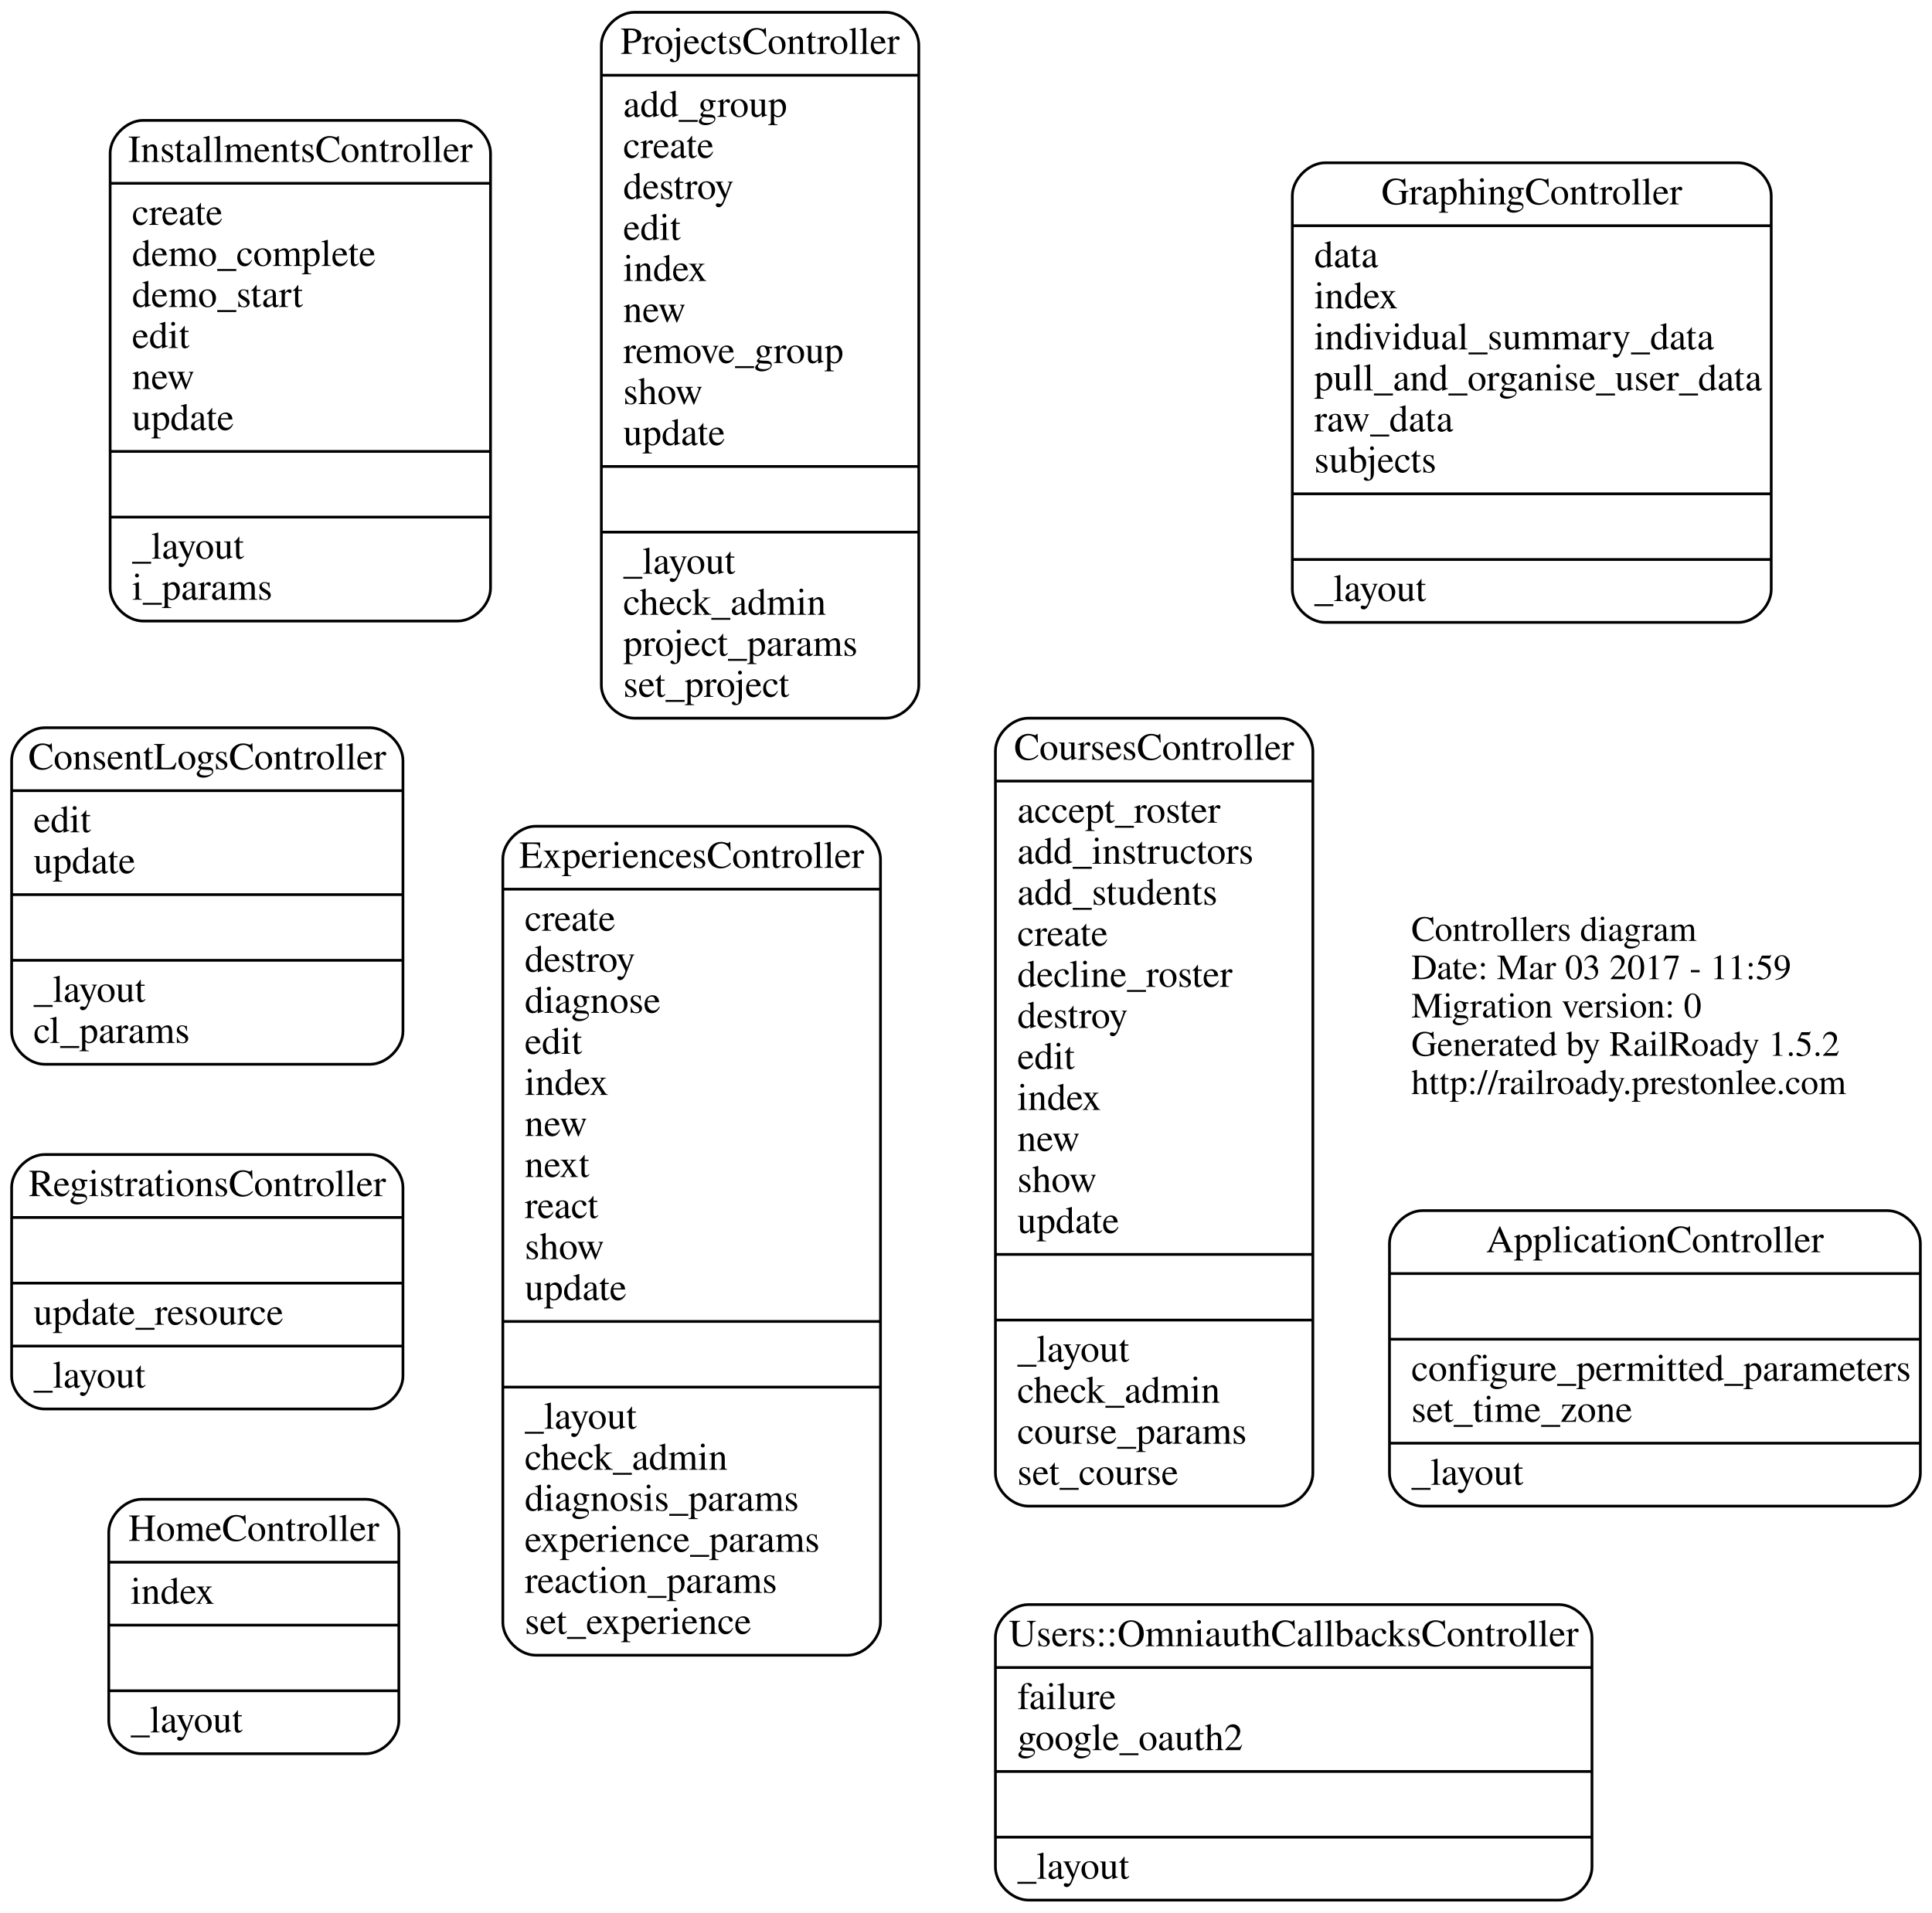
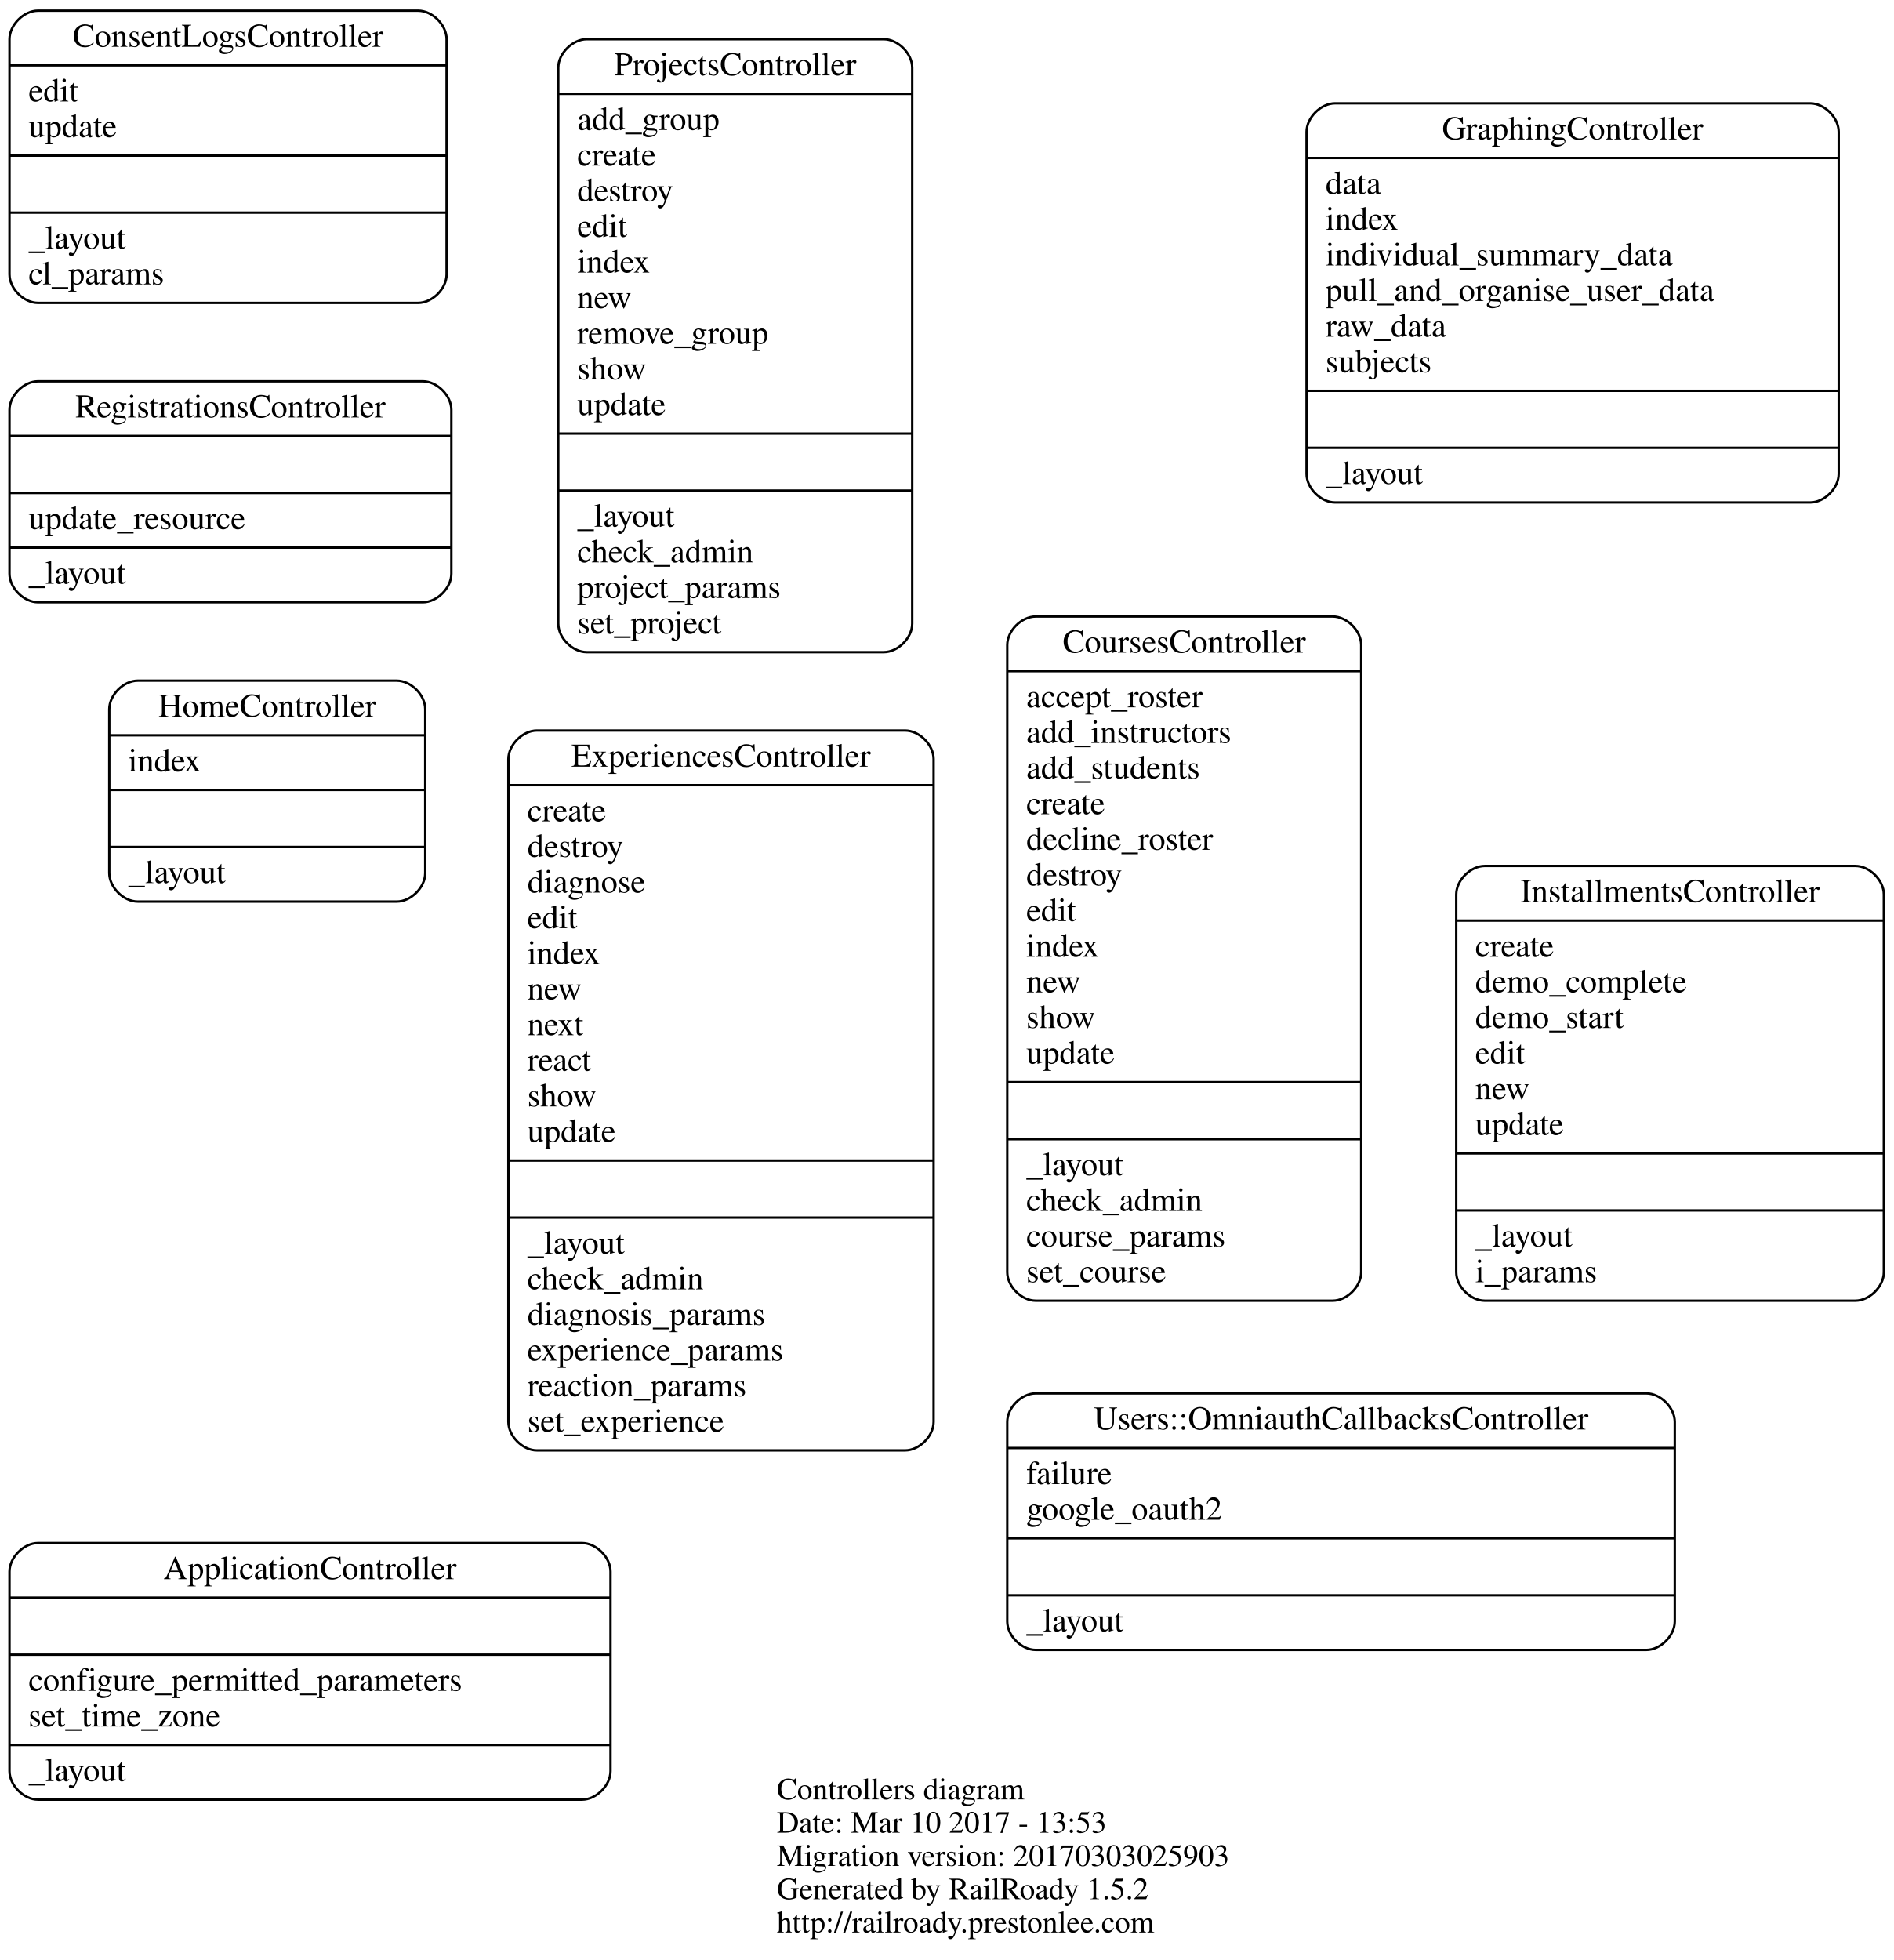
- <svg xmlns="http://www.w3.org/2000/svg" width="706pt" height="699pt" viewBox="0.00 0.00 705.50 699.00">
-   <g id="graph0" class="graph" transform="scale(1 1) rotate(0) translate(255.5 443.5)">
-     <polygon fill="none" stroke="none" points="-255.5,255.5 -255.5,-443.5 450,-443.5 450,255.5 -255.5,255.5" />
+ <svg xmlns="http://www.w3.org/2000/svg" width="797pt" height="825pt" viewBox="0.00 0.00 797.00 825.00">
+   <g id="graph0" class="graph" transform="scale(1 1) rotate(0) translate(4 821)">
+     <polygon fill="none" stroke="none" points="-4,4 -4,-821 793,-821 793,4 -4,4" />
    <g id="node1" class="node">
-       <text text-anchor="start" x="260" y="-99.6" font-family="Times,serif" font-size="13.00">Controllers diagram</text>
-       <text text-anchor="start" x="260" y="-85.6" font-family="Times,serif" font-size="13.00">Date: Mar 03 2017 - 11:59</text>
-       <text text-anchor="start" x="260" y="-71.6" font-family="Times,serif" font-size="13.00">Migration version: 0</text>
-       <text text-anchor="start" x="260" y="-57.6" font-family="Times,serif" font-size="13.00">Generated by RailRoady 1.5.2</text>
-       <text text-anchor="start" x="260" y="-43.6" font-family="Times,serif" font-size="13.00">http://railroady.prestonlee.com</text>
+       <text text-anchor="start" x="323" y="-63.6" font-family="Times,serif" font-size="13.00">Controllers diagram</text>
+       <text text-anchor="start" x="323" y="-49.6" font-family="Times,serif" font-size="13.00">Date: Mar 10 2017 - 13:53</text>
+       <text text-anchor="start" x="323" y="-35.6" font-family="Times,serif" font-size="13.00">Migration version: 20170303025903</text>
+       <text text-anchor="start" x="323" y="-21.6" font-family="Times,serif" font-size="13.00">Generated by RailRoady 1.5.2</text>
+       <text text-anchor="start" x="323" y="-7.6" font-family="Times,serif" font-size="13.00">http://railroady.prestonlee.com</text>
    </g>
    <g id="node2" class="node">
-       <path fill="none" stroke="black" d="M-24,-181C-24,-181 68,-181 68,-181 74,-181 80,-187 80,-193 80,-193 80,-427 80,-427 80,-433 74,-439 68,-439 68,-439 -24,-439 -24,-439 -30,-439 -36,-433 -36,-427 -36,-427 -36,-193 -36,-193 -36,-187 -30,-181 -24,-181" />
-       <text text-anchor="middle" x="22" y="-423.8" font-family="Times,serif" font-size="14.00">ProjectsController</text>
-       <polyline fill="none" stroke="black" points="-36,-416 80,-416 " />
-       <text text-anchor="start" x="-28" y="-400.8" font-family="Times,serif" font-size="14.00">add_group</text>
-       <text text-anchor="start" x="-28" y="-385.8" font-family="Times,serif" font-size="14.00">create</text>
-       <text text-anchor="start" x="-28" y="-370.8" font-family="Times,serif" font-size="14.00">destroy</text>
-       <text text-anchor="start" x="-28" y="-355.8" font-family="Times,serif" font-size="14.00">edit</text>
-       <text text-anchor="start" x="-28" y="-340.8" font-family="Times,serif" font-size="14.00">index</text>
-       <text text-anchor="start" x="-28" y="-325.8" font-family="Times,serif" font-size="14.00">new</text>
-       <text text-anchor="start" x="-28" y="-310.8" font-family="Times,serif" font-size="14.00">remove_group</text>
-       <text text-anchor="start" x="-28" y="-295.8" font-family="Times,serif" font-size="14.00">show</text>
-       <text text-anchor="start" x="-28" y="-280.8" font-family="Times,serif" font-size="14.00">update</text>
-       <polyline fill="none" stroke="black" points="-36,-273 80,-273 " />
-       <polyline fill="none" stroke="black" points="-36,-249 80,-249 " />
-       <text text-anchor="start" x="-28" y="-233.8" font-family="Times,serif" font-size="14.00">_layout</text>
-       <text text-anchor="start" x="-28" y="-218.8" font-family="Times,serif" font-size="14.00">check_admin</text>
-       <text text-anchor="start" x="-28" y="-203.8" font-family="Times,serif" font-size="14.00">project_params</text>
-       <text text-anchor="start" x="-28" y="-188.8" font-family="Times,serif" font-size="14.00">set_project</text>
+       <path fill="none" stroke="black" d="M12,-63.5C12,-63.5 241,-63.5 241,-63.5 247,-63.5 253,-69.5 253,-75.5 253,-75.5 253,-159.5 253,-159.5 253,-165.5 247,-171.5 241,-171.5 241,-171.5 12,-171.5 12,-171.5 6,-171.5 5.68434e-14,-165.5 5.68434e-14,-159.5 5.68434e-14,-159.5 5.68434e-14,-75.5 5.68434e-14,-75.5 5.68434e-14,-69.5 6,-63.5 12,-63.5" />
+       <text text-anchor="middle" x="126.5" y="-156.3" font-family="Times,serif" font-size="14.00">ApplicationController</text>
+       <polyline fill="none" stroke="black" points="5.68434e-14,-148.5 253,-148.5 " />
+       <polyline fill="none" stroke="black" points="5.68434e-14,-124.5 253,-124.5 " />
+       <text text-anchor="start" x="8" y="-109.3" font-family="Times,serif" font-size="14.00">configure_permitted_parameters</text>
+       <text text-anchor="start" x="8" y="-94.3" font-family="Times,serif" font-size="14.00">set_time_zone</text>
+       <polyline fill="none" stroke="black" points="5.68434e-14,-86.5 253,-86.5 " />
+       <text text-anchor="start" x="8" y="-71.3" font-family="Times,serif" font-size="14.00">_layout</text>
    </g>
    <g id="node3" class="node">
-       <path fill="none" stroke="black" d="M120,107C120,107 212,107 212,107 218,107 224,101 224,95 224,95 224,-169 224,-169 224,-175 218,-181 212,-181 212,-181 120,-181 120,-181 114,-181 108,-175 108,-169 108,-169 108,95 108,95 108,101 114,107 120,107" />
-       <text text-anchor="middle" x="166" y="-165.8" font-family="Times,serif" font-size="14.00">CoursesController</text>
-       <polyline fill="none" stroke="black" points="108,-158 224,-158 " />
-       <text text-anchor="start" x="116" y="-142.8" font-family="Times,serif" font-size="14.00">accept_roster</text>
-       <text text-anchor="start" x="116" y="-127.8" font-family="Times,serif" font-size="14.00">add_instructors</text>
-       <text text-anchor="start" x="116" y="-112.8" font-family="Times,serif" font-size="14.00">add_students</text>
-       <text text-anchor="start" x="116" y="-97.8" font-family="Times,serif" font-size="14.00">create</text>
-       <text text-anchor="start" x="116" y="-82.8" font-family="Times,serif" font-size="14.00">decline_roster</text>
-       <text text-anchor="start" x="116" y="-67.8" font-family="Times,serif" font-size="14.00">destroy</text>
-       <text text-anchor="start" x="116" y="-52.8" font-family="Times,serif" font-size="14.00">edit</text>
-       <text text-anchor="start" x="116" y="-37.8" font-family="Times,serif" font-size="14.00">index</text>
-       <text text-anchor="start" x="116" y="-22.8" font-family="Times,serif" font-size="14.00">new</text>
-       <text text-anchor="start" x="116" y="-7.8" font-family="Times,serif" font-size="14.00">show</text>
-       <text text-anchor="start" x="116" y="7.2" font-family="Times,serif" font-size="14.00">update</text>
-       <polyline fill="none" stroke="black" points="108,15 224,15 " />
-       <polyline fill="none" stroke="black" points="108,39 224,39 " />
-       <text text-anchor="start" x="116" y="54.2" font-family="Times,serif" font-size="14.00">_layout</text>
-       <text text-anchor="start" x="116" y="69.2" font-family="Times,serif" font-size="14.00">check_admin</text>
-       <text text-anchor="start" x="116" y="84.2" font-family="Times,serif" font-size="14.00">course_params</text>
-       <text text-anchor="start" x="116" y="99.2" font-family="Times,serif" font-size="14.00">set_course</text>
+       <path fill="none" stroke="black" d="M12,-693.5C12,-693.5 172,-693.5 172,-693.5 178,-693.5 184,-699.5 184,-705.5 184,-705.5 184,-804.5 184,-804.5 184,-810.5 178,-816.5 172,-816.5 172,-816.5 12,-816.5 12,-816.5 6,-816.5 5.68434e-14,-810.5 5.68434e-14,-804.5 5.68434e-14,-804.5 5.68434e-14,-705.5 5.68434e-14,-705.5 5.68434e-14,-699.5 6,-693.5 12,-693.5" />
+       <text text-anchor="middle" x="92" y="-801.3" font-family="Times,serif" font-size="14.00">ConsentLogsController</text>
+       <polyline fill="none" stroke="black" points="5.68434e-14,-793.5 184,-793.5 " />
+       <text text-anchor="start" x="8" y="-778.3" font-family="Times,serif" font-size="14.00">edit</text>
+       <text text-anchor="start" x="8" y="-763.3" font-family="Times,serif" font-size="14.00">update</text>
+       <polyline fill="none" stroke="black" points="5.68434e-14,-755.5 184,-755.5 " />
+       <polyline fill="none" stroke="black" points="5.68434e-14,-731.5 184,-731.5 " />
+       <text text-anchor="start" x="8" y="-716.3" font-family="Times,serif" font-size="14.00">_layout</text>
+       <text text-anchor="start" x="8" y="-701.3" font-family="Times,serif" font-size="14.00">cl_params</text>
    </g>
    <g id="node4" class="node">
-       <path fill="none" stroke="black" d="M264,107C264,107 434,107 434,107 440,107 446,101 446,95 446,95 446,11 446,11 446,5 440,-1 434,-1 434,-1 264,-1 264,-1 258,-1 252,5 252,11 252,11 252,95 252,95 252,101 258,107 264,107" />
-       <text text-anchor="middle" x="349" y="14.2" font-family="Times,serif" font-size="14.00">ApplicationController</text>
-       <polyline fill="none" stroke="black" points="252,22 446,22 " />
-       <polyline fill="none" stroke="black" points="252,46 446,46 " />
-       <text text-anchor="start" x="260" y="61.2" font-family="Times,serif" font-size="14.00">configure_permitted_parameters</text>
-       <text text-anchor="start" x="260" y="76.2" font-family="Times,serif" font-size="14.00">set_time_zone</text>
-       <polyline fill="none" stroke="black" points="252,84 446,84 " />
-       <text text-anchor="start" x="260" y="99.2" font-family="Times,serif" font-size="14.00">_layout</text>
+       <path fill="none" stroke="black" d="M432,-273.5C432,-273.5 557,-273.5 557,-273.5 563,-273.5 569,-279.5 569,-285.5 569,-285.5 569,-549.5 569,-549.5 569,-555.5 563,-561.5 557,-561.5 557,-561.5 432,-561.5 432,-561.5 426,-561.5 420,-555.5 420,-549.5 420,-549.5 420,-285.5 420,-285.5 420,-279.5 426,-273.5 432,-273.5" />
+       <text text-anchor="middle" x="494.5" y="-546.3" font-family="Times,serif" font-size="14.00">CoursesController</text>
+       <polyline fill="none" stroke="black" points="420,-538.5 569,-538.5 " />
+       <text text-anchor="start" x="428" y="-523.3" font-family="Times,serif" font-size="14.00">accept_roster</text>
+       <text text-anchor="start" x="428" y="-508.3" font-family="Times,serif" font-size="14.00">add_instructors</text>
+       <text text-anchor="start" x="428" y="-493.3" font-family="Times,serif" font-size="14.00">add_students</text>
+       <text text-anchor="start" x="428" y="-478.3" font-family="Times,serif" font-size="14.00">create</text>
+       <text text-anchor="start" x="428" y="-463.3" font-family="Times,serif" font-size="14.00">decline_roster</text>
+       <text text-anchor="start" x="428" y="-448.3" font-family="Times,serif" font-size="14.00">destroy</text>
+       <text text-anchor="start" x="428" y="-433.3" font-family="Times,serif" font-size="14.00">edit</text>
+       <text text-anchor="start" x="428" y="-418.3" font-family="Times,serif" font-size="14.00">index</text>
+       <text text-anchor="start" x="428" y="-403.3" font-family="Times,serif" font-size="14.00">new</text>
+       <text text-anchor="start" x="428" y="-388.3" font-family="Times,serif" font-size="14.00">show</text>
+       <text text-anchor="start" x="428" y="-373.3" font-family="Times,serif" font-size="14.00">update</text>
+       <polyline fill="none" stroke="black" points="420,-365.5 569,-365.5 " />
+       <polyline fill="none" stroke="black" points="420,-341.5 569,-341.5 " />
+       <text text-anchor="start" x="428" y="-326.3" font-family="Times,serif" font-size="14.00">_layout</text>
+       <text text-anchor="start" x="428" y="-311.3" font-family="Times,serif" font-size="14.00">check_admin</text>
+       <text text-anchor="start" x="428" y="-296.3" font-family="Times,serif" font-size="14.00">course_params</text>
+       <text text-anchor="start" x="428" y="-281.3" font-family="Times,serif" font-size="14.00">set_course</text>
    </g>
    <g id="node5" class="node">
-       <path fill="none" stroke="black" d="M-239.5,71.5C-239.5,71.5 -120.5,71.5 -120.5,71.5 -114.5,71.5 -108.5,65.5 -108.5,59.5 -108.5,59.5 -108.5,-9.5 -108.5,-9.5 -108.5,-15.5 -114.5,-21.5 -120.5,-21.5 -120.5,-21.5 -239.5,-21.5 -239.5,-21.5 -245.5,-21.5 -251.5,-15.5 -251.5,-9.5 -251.5,-9.5 -251.5,59.5 -251.5,59.5 -251.5,65.5 -245.5,71.5 -239.5,71.5" />
-       <text text-anchor="middle" x="-180" y="-6.3" font-family="Times,serif" font-size="14.00">RegistrationsController</text>
-       <polyline fill="none" stroke="black" points="-251.5,1.5 -108.5,1.5 " />
-       <polyline fill="none" stroke="black" points="-251.5,25.5 -108.5,25.5 " />
-       <text text-anchor="start" x="-243.5" y="40.7" font-family="Times,serif" font-size="14.00">update_resource</text>
-       <polyline fill="none" stroke="black" points="-251.5,48.5 -108.5,48.5 " />
-       <text text-anchor="start" x="-243.5" y="63.7" font-family="Times,serif" font-size="14.00">_layout</text>
+       <path fill="none" stroke="black" d="M222,-210.5C222,-210.5 377,-210.5 377,-210.5 383,-210.5 389,-216.5 389,-222.5 389,-222.5 389,-501.5 389,-501.5 389,-507.5 383,-513.5 377,-513.5 377,-513.5 222,-513.5 222,-513.5 216,-513.5 210,-507.5 210,-501.5 210,-501.5 210,-222.5 210,-222.5 210,-216.5 216,-210.5 222,-210.5" />
+       <text text-anchor="middle" x="299.5" y="-498.3" font-family="Times,serif" font-size="14.00">ExperiencesController</text>
+       <polyline fill="none" stroke="black" points="210,-490.5 389,-490.5 " />
+       <text text-anchor="start" x="218" y="-475.3" font-family="Times,serif" font-size="14.00">create</text>
+       <text text-anchor="start" x="218" y="-460.3" font-family="Times,serif" font-size="14.00">destroy</text>
+       <text text-anchor="start" x="218" y="-445.3" font-family="Times,serif" font-size="14.00">diagnose</text>
+       <text text-anchor="start" x="218" y="-430.3" font-family="Times,serif" font-size="14.00">edit</text>
+       <text text-anchor="start" x="218" y="-415.3" font-family="Times,serif" font-size="14.00">index</text>
+       <text text-anchor="start" x="218" y="-400.3" font-family="Times,serif" font-size="14.00">new</text>
+       <text text-anchor="start" x="218" y="-385.3" font-family="Times,serif" font-size="14.00">next</text>
+       <text text-anchor="start" x="218" y="-370.3" font-family="Times,serif" font-size="14.00">react</text>
+       <text text-anchor="start" x="218" y="-355.3" font-family="Times,serif" font-size="14.00">show</text>
+       <text text-anchor="start" x="218" y="-340.3" font-family="Times,serif" font-size="14.00">update</text>
+       <polyline fill="none" stroke="black" points="210,-332.5 389,-332.5 " />
+       <polyline fill="none" stroke="black" points="210,-308.5 389,-308.5 " />
+       <text text-anchor="start" x="218" y="-293.3" font-family="Times,serif" font-size="14.00">_layout</text>
+       <text text-anchor="start" x="218" y="-278.3" font-family="Times,serif" font-size="14.00">check_admin</text>
+       <text text-anchor="start" x="218" y="-263.3" font-family="Times,serif" font-size="14.00">diagnosis_params</text>
+       <text text-anchor="start" x="218" y="-248.3" font-family="Times,serif" font-size="14.00">experience_params</text>
+       <text text-anchor="start" x="218" y="-233.3" font-family="Times,serif" font-size="14.00">reaction_params</text>
+       <text text-anchor="start" x="218" y="-218.3" font-family="Times,serif" font-size="14.00">set_experience</text>
    </g>
    <g id="node6" class="node">
-       <path fill="none" stroke="black" d="M-60,161.5C-60,161.5 54,161.5 54,161.5 60,161.5 66,155.5 66,149.5 66,149.5 66,-129.5 66,-129.5 66,-135.5 60,-141.5 54,-141.5 54,-141.5 -60,-141.5 -60,-141.5 -66,-141.5 -72,-135.5 -72,-129.5 -72,-129.5 -72,149.5 -72,149.5 -72,155.5 -66,161.5 -60,161.5" />
-       <text text-anchor="middle" x="-3" y="-126.3" font-family="Times,serif" font-size="14.00">ExperiencesController</text>
-       <polyline fill="none" stroke="black" points="-72,-118.5 66,-118.5 " />
-       <text text-anchor="start" x="-64" y="-103.3" font-family="Times,serif" font-size="14.00">create</text>
-       <text text-anchor="start" x="-64" y="-88.3" font-family="Times,serif" font-size="14.00">destroy</text>
-       <text text-anchor="start" x="-64" y="-73.3" font-family="Times,serif" font-size="14.00">diagnose</text>
-       <text text-anchor="start" x="-64" y="-58.3" font-family="Times,serif" font-size="14.00">edit</text>
-       <text text-anchor="start" x="-64" y="-43.3" font-family="Times,serif" font-size="14.00">index</text>
-       <text text-anchor="start" x="-64" y="-28.3" font-family="Times,serif" font-size="14.00">new</text>
-       <text text-anchor="start" x="-64" y="-13.3" font-family="Times,serif" font-size="14.00">next</text>
-       <text text-anchor="start" x="-64" y="1.7" font-family="Times,serif" font-size="14.00">react</text>
-       <text text-anchor="start" x="-64" y="16.7" font-family="Times,serif" font-size="14.00">show</text>
-       <text text-anchor="start" x="-64" y="31.7" font-family="Times,serif" font-size="14.00">update</text>
-       <polyline fill="none" stroke="black" points="-72,39.5 66,39.5 " />
-       <polyline fill="none" stroke="black" points="-72,63.5 66,63.5 " />
-       <text text-anchor="start" x="-64" y="78.7" font-family="Times,serif" font-size="14.00">_layout</text>
-       <text text-anchor="start" x="-64" y="93.7" font-family="Times,serif" font-size="14.00">check_admin</text>
-       <text text-anchor="start" x="-64" y="108.7" font-family="Times,serif" font-size="14.00">diagnosis_params</text>
-       <text text-anchor="start" x="-64" y="123.7" font-family="Times,serif" font-size="14.00">experience_params</text>
-       <text text-anchor="start" x="-64" y="138.7" font-family="Times,serif" font-size="14.00">reaction_params</text>
-       <text text-anchor="start" x="-64" y="153.7" font-family="Times,serif" font-size="14.00">set_experience</text>
+       <path fill="none" stroke="black" d="M558,-609.5C558,-609.5 758,-609.5 758,-609.5 764,-609.5 770,-615.5 770,-621.5 770,-621.5 770,-765.5 770,-765.5 770,-771.5 764,-777.5 758,-777.5 758,-777.5 558,-777.5 558,-777.5 552,-777.5 546,-771.5 546,-765.5 546,-765.5 546,-621.5 546,-621.5 546,-615.5 552,-609.5 558,-609.5" />
+       <text text-anchor="middle" x="658" y="-762.3" font-family="Times,serif" font-size="14.00">GraphingController</text>
+       <polyline fill="none" stroke="black" points="546,-754.5 770,-754.5 " />
+       <text text-anchor="start" x="554" y="-739.3" font-family="Times,serif" font-size="14.00">data</text>
+       <text text-anchor="start" x="554" y="-724.3" font-family="Times,serif" font-size="14.00">index</text>
+       <text text-anchor="start" x="554" y="-709.3" font-family="Times,serif" font-size="14.00">individual_summary_data</text>
+       <text text-anchor="start" x="554" y="-694.3" font-family="Times,serif" font-size="14.00">pull_and_organise_user_data</text>
+       <text text-anchor="start" x="554" y="-679.3" font-family="Times,serif" font-size="14.00">raw_data</text>
+       <text text-anchor="start" x="554" y="-664.3" font-family="Times,serif" font-size="14.00">subjects</text>
+       <polyline fill="none" stroke="black" points="546,-656.5 770,-656.5 " />
+       <polyline fill="none" stroke="black" points="546,-632.5 770,-632.5 " />
+       <text text-anchor="start" x="554" y="-617.3" font-family="Times,serif" font-size="14.00">_layout</text>
    </g>
    <g id="node7" class="node">
-       <path fill="none" stroke="black" d="M120,251C120,251 314,251 314,251 320,251 326,245 326,239 326,239 326,155 326,155 326,149 320,143 314,143 314,143 120,143 120,143 114,143 108,149 108,155 108,155 108,239 108,239 108,245 114,251 120,251" />
-       <text text-anchor="middle" x="217" y="158.2" font-family="Times,serif" font-size="14.00">Users::OmniauthCallbacksController</text>
-       <polyline fill="none" stroke="black" points="108,166 326,166 " />
-       <text text-anchor="start" x="116" y="181.2" font-family="Times,serif" font-size="14.00">failure</text>
-       <text text-anchor="start" x="116" y="196.2" font-family="Times,serif" font-size="14.00">google_oauth2</text>
-       <polyline fill="none" stroke="black" points="108,204 326,204 " />
-       <polyline fill="none" stroke="black" points="108,228 326,228 " />
-       <text text-anchor="start" x="116" y="243.2" font-family="Times,serif" font-size="14.00">_layout</text>
+       <path fill="none" stroke="black" d="M54,-441.5C54,-441.5 163,-441.5 163,-441.5 169,-441.5 175,-447.5 175,-453.5 175,-453.5 175,-522.5 175,-522.5 175,-528.5 169,-534.5 163,-534.5 163,-534.5 54,-534.5 54,-534.5 48,-534.5 42,-528.5 42,-522.5 42,-522.5 42,-453.5 42,-453.5 42,-447.5 48,-441.5 54,-441.5" />
+       <text text-anchor="middle" x="108.5" y="-519.3" font-family="Times,serif" font-size="14.00">HomeController</text>
+       <polyline fill="none" stroke="black" points="42,-511.5 175,-511.5 " />
+       <text text-anchor="start" x="50" y="-496.3" font-family="Times,serif" font-size="14.00">index</text>
+       <polyline fill="none" stroke="black" points="42,-488.5 175,-488.5 " />
+       <polyline fill="none" stroke="black" points="42,-464.5 175,-464.5 " />
+       <text text-anchor="start" x="50" y="-449.3" font-family="Times,serif" font-size="14.00">_layout</text>
    </g>
    <g id="node8" class="node">
-       <path fill="none" stroke="black" d="M-204,197.5C-204,197.5 -122,197.5 -122,197.5 -116,197.5 -110,191.5 -110,185.5 -110,185.5 -110,116.5 -110,116.5 -110,110.5 -116,104.5 -122,104.5 -122,104.5 -204,104.5 -204,104.5 -210,104.5 -216,110.5 -216,116.5 -216,116.5 -216,185.5 -216,185.5 -216,191.5 -210,197.5 -204,197.5" />
-       <text text-anchor="middle" x="-163" y="119.7" font-family="Times,serif" font-size="14.00">HomeController</text>
-       <polyline fill="none" stroke="black" points="-216,127.5 -110,127.5 " />
-       <text text-anchor="start" x="-208" y="142.7" font-family="Times,serif" font-size="14.00">index</text>
-       <polyline fill="none" stroke="black" points="-216,150.5 -110,150.5 " />
-       <polyline fill="none" stroke="black" points="-216,174.5 -110,174.5 " />
-       <text text-anchor="start" x="-208" y="189.7" font-family="Times,serif" font-size="14.00">_layout</text>
+       <path fill="none" stroke="black" d="M621,-273.5C621,-273.5 777,-273.5 777,-273.5 783,-273.5 789,-279.5 789,-285.5 789,-285.5 789,-444.5 789,-444.5 789,-450.5 783,-456.5 777,-456.5 777,-456.5 621,-456.5 621,-456.5 615,-456.5 609,-450.5 609,-444.5 609,-444.5 609,-285.5 609,-285.5 609,-279.5 615,-273.5 621,-273.5" />
+       <text text-anchor="middle" x="699" y="-441.3" font-family="Times,serif" font-size="14.00">InstallmentsController</text>
+       <polyline fill="none" stroke="black" points="609,-433.5 789,-433.5 " />
+       <text text-anchor="start" x="617" y="-418.3" font-family="Times,serif" font-size="14.00">create</text>
+       <text text-anchor="start" x="617" y="-403.3" font-family="Times,serif" font-size="14.00">demo_complete</text>
+       <text text-anchor="start" x="617" y="-388.3" font-family="Times,serif" font-size="14.00">demo_start</text>
+       <text text-anchor="start" x="617" y="-373.3" font-family="Times,serif" font-size="14.00">edit</text>
+       <text text-anchor="start" x="617" y="-358.3" font-family="Times,serif" font-size="14.00">new</text>
+       <text text-anchor="start" x="617" y="-343.3" font-family="Times,serif" font-size="14.00">update</text>
+       <polyline fill="none" stroke="black" points="609,-335.5 789,-335.5 " />
+       <polyline fill="none" stroke="black" points="609,-311.5 789,-311.5 " />
+       <text text-anchor="start" x="617" y="-296.3" font-family="Times,serif" font-size="14.00">_layout</text>
+       <text text-anchor="start" x="617" y="-281.3" font-family="Times,serif" font-size="14.00">i_params</text>
    </g>
    <g id="node9" class="node">
-       <path fill="none" stroke="black" d="M-203.5,-216.5C-203.5,-216.5 -88.5,-216.5 -88.5,-216.5 -82.5,-216.5 -76.5,-222.5 -76.5,-228.5 -76.5,-228.5 -76.5,-387.5 -76.5,-387.5 -76.5,-393.5 -82.5,-399.5 -88.5,-399.5 -88.5,-399.5 -203.5,-399.5 -203.5,-399.5 -209.5,-399.5 -215.5,-393.5 -215.5,-387.5 -215.5,-387.5 -215.5,-228.5 -215.5,-228.5 -215.5,-222.5 -209.5,-216.5 -203.5,-216.5" />
-       <text text-anchor="middle" x="-146" y="-384.3" font-family="Times,serif" font-size="14.00">InstallmentsController</text>
-       <polyline fill="none" stroke="black" points="-215.5,-376.5 -76.5,-376.5 " />
-       <text text-anchor="start" x="-207.5" y="-361.3" font-family="Times,serif" font-size="14.00">create</text>
-       <text text-anchor="start" x="-207.5" y="-346.3" font-family="Times,serif" font-size="14.00">demo_complete</text>
-       <text text-anchor="start" x="-207.5" y="-331.3" font-family="Times,serif" font-size="14.00">demo_start</text>
-       <text text-anchor="start" x="-207.5" y="-316.3" font-family="Times,serif" font-size="14.00">edit</text>
-       <text text-anchor="start" x="-207.5" y="-301.3" font-family="Times,serif" font-size="14.00">new</text>
-       <text text-anchor="start" x="-207.5" y="-286.3" font-family="Times,serif" font-size="14.00">update</text>
-       <polyline fill="none" stroke="black" points="-215.5,-278.5 -76.5,-278.5 " />
-       <polyline fill="none" stroke="black" points="-215.5,-254.5 -76.5,-254.5 " />
-       <text text-anchor="start" x="-207.5" y="-239.3" font-family="Times,serif" font-size="14.00">_layout</text>
-       <text text-anchor="start" x="-207.5" y="-224.3" font-family="Times,serif" font-size="14.00">i_params</text>
+       <path fill="none" stroke="black" d="M243,-546.5C243,-546.5 368,-546.5 368,-546.5 374,-546.5 380,-552.5 380,-558.5 380,-558.5 380,-792.5 380,-792.5 380,-798.5 374,-804.5 368,-804.5 368,-804.5 243,-804.5 243,-804.5 237,-804.5 231,-798.5 231,-792.5 231,-792.5 231,-558.5 231,-558.5 231,-552.5 237,-546.5 243,-546.5" />
+       <text text-anchor="middle" x="305.5" y="-789.3" font-family="Times,serif" font-size="14.00">ProjectsController</text>
+       <polyline fill="none" stroke="black" points="231,-781.5 380,-781.5 " />
+       <text text-anchor="start" x="239" y="-766.3" font-family="Times,serif" font-size="14.00">add_group</text>
+       <text text-anchor="start" x="239" y="-751.3" font-family="Times,serif" font-size="14.00">create</text>
+       <text text-anchor="start" x="239" y="-736.3" font-family="Times,serif" font-size="14.00">destroy</text>
+       <text text-anchor="start" x="239" y="-721.3" font-family="Times,serif" font-size="14.00">edit</text>
+       <text text-anchor="start" x="239" y="-706.3" font-family="Times,serif" font-size="14.00">index</text>
+       <text text-anchor="start" x="239" y="-691.3" font-family="Times,serif" font-size="14.00">new</text>
+       <text text-anchor="start" x="239" y="-676.3" font-family="Times,serif" font-size="14.00">remove_group</text>
+       <text text-anchor="start" x="239" y="-661.3" font-family="Times,serif" font-size="14.00">show</text>
+       <text text-anchor="start" x="239" y="-646.3" font-family="Times,serif" font-size="14.00">update</text>
+       <polyline fill="none" stroke="black" points="231,-638.5 380,-638.5 " />
+       <polyline fill="none" stroke="black" points="231,-614.5 380,-614.5 " />
+       <text text-anchor="start" x="239" y="-599.3" font-family="Times,serif" font-size="14.00">_layout</text>
+       <text text-anchor="start" x="239" y="-584.3" font-family="Times,serif" font-size="14.00">check_admin</text>
+       <text text-anchor="start" x="239" y="-569.3" font-family="Times,serif" font-size="14.00">project_params</text>
+       <text text-anchor="start" x="239" y="-554.3" font-family="Times,serif" font-size="14.00">set_project</text>
    </g>
    <g id="node10" class="node">
-       <path fill="none" stroke="black" d="M-239.5,-54.5C-239.5,-54.5 -120.5,-54.5 -120.5,-54.5 -114.5,-54.5 -108.5,-60.5 -108.5,-66.5 -108.5,-66.5 -108.5,-165.5 -108.5,-165.5 -108.5,-171.5 -114.5,-177.5 -120.5,-177.5 -120.5,-177.5 -239.5,-177.5 -239.5,-177.5 -245.5,-177.5 -251.5,-171.5 -251.5,-165.5 -251.5,-165.5 -251.5,-66.5 -251.5,-66.5 -251.5,-60.5 -245.5,-54.5 -239.5,-54.5" />
-       <text text-anchor="middle" x="-180" y="-162.3" font-family="Times,serif" font-size="14.00">ConsentLogsController</text>
-       <polyline fill="none" stroke="black" points="-251.5,-154.5 -108.5,-154.5 " />
-       <text text-anchor="start" x="-243.5" y="-139.3" font-family="Times,serif" font-size="14.00">edit</text>
-       <text text-anchor="start" x="-243.5" y="-124.3" font-family="Times,serif" font-size="14.00">update</text>
-       <polyline fill="none" stroke="black" points="-251.5,-116.5 -108.5,-116.5 " />
-       <polyline fill="none" stroke="black" points="-251.5,-92.5 -108.5,-92.5 " />
-       <text text-anchor="start" x="-243.5" y="-77.3" font-family="Times,serif" font-size="14.00">_layout</text>
-       <text text-anchor="start" x="-243.5" y="-62.3" font-family="Times,serif" font-size="14.00">cl_params</text>
+       <path fill="none" stroke="black" d="M12,-567.5C12,-567.5 174,-567.5 174,-567.5 180,-567.5 186,-573.5 186,-579.5 186,-579.5 186,-648.5 186,-648.5 186,-654.5 180,-660.5 174,-660.5 174,-660.5 12,-660.5 12,-660.5 6,-660.5 2.84217e-14,-654.5 2.84217e-14,-648.5 2.84217e-14,-648.5 2.84217e-14,-579.5 2.84217e-14,-579.5 2.84217e-14,-573.5 6,-567.5 12,-567.5" />
+       <text text-anchor="middle" x="93" y="-645.3" font-family="Times,serif" font-size="14.00">RegistrationsController</text>
+       <polyline fill="none" stroke="black" points="2.84217e-14,-637.5 186,-637.5 " />
+       <polyline fill="none" stroke="black" points="2.84217e-14,-613.5 186,-613.5 " />
+       <text text-anchor="start" x="8" y="-598.3" font-family="Times,serif" font-size="14.00">update_resource</text>
+       <polyline fill="none" stroke="black" points="2.84217e-14,-590.5 186,-590.5 " />
+       <text text-anchor="start" x="8" y="-575.3" font-family="Times,serif" font-size="14.00">_layout</text>
    </g>
    <g id="node11" class="node">
-       <path fill="none" stroke="black" d="M228.5,-216C228.5,-216 379.5,-216 379.5,-216 385.5,-216 391.5,-222 391.5,-228 391.5,-228 391.5,-372 391.5,-372 391.5,-378 385.5,-384 379.5,-384 379.5,-384 228.5,-384 228.5,-384 222.5,-384 216.5,-378 216.5,-372 216.5,-372 216.5,-228 216.5,-228 216.5,-222 222.5,-216 228.5,-216" />
-       <text text-anchor="middle" x="304" y="-368.8" font-family="Times,serif" font-size="14.00">GraphingController</text>
-       <polyline fill="none" stroke="black" points="216.5,-361 391.5,-361 " />
-       <text text-anchor="start" x="224.5" y="-345.8" font-family="Times,serif" font-size="14.00">data</text>
-       <text text-anchor="start" x="224.5" y="-330.8" font-family="Times,serif" font-size="14.00">index</text>
-       <text text-anchor="start" x="224.5" y="-315.8" font-family="Times,serif" font-size="14.00">individual_summary_data</text>
-       <text text-anchor="start" x="224.5" y="-300.8" font-family="Times,serif" font-size="14.00">pull_and_organise_user_data</text>
-       <text text-anchor="start" x="224.5" y="-285.8" font-family="Times,serif" font-size="14.00">raw_data</text>
-       <text text-anchor="start" x="224.5" y="-270.8" font-family="Times,serif" font-size="14.00">subjects</text>
-       <polyline fill="none" stroke="black" points="216.5,-263 391.5,-263 " />
-       <polyline fill="none" stroke="black" points="216.5,-239 391.5,-239 " />
-       <text text-anchor="start" x="224.5" y="-223.8" font-family="Times,serif" font-size="14.00">_layout</text>
+       <path fill="none" stroke="black" d="M432,-126.5C432,-126.5 689,-126.5 689,-126.5 695,-126.5 701,-132.5 701,-138.5 701,-138.5 701,-222.5 701,-222.5 701,-228.5 695,-234.5 689,-234.5 689,-234.5 432,-234.5 432,-234.5 426,-234.5 420,-228.5 420,-222.5 420,-222.5 420,-138.5 420,-138.5 420,-132.5 426,-126.5 432,-126.5" />
+       <text text-anchor="middle" x="560.5" y="-219.3" font-family="Times,serif" font-size="14.00">Users::OmniauthCallbacksController</text>
+       <polyline fill="none" stroke="black" points="420,-211.5 701,-211.5 " />
+       <text text-anchor="start" x="428" y="-196.3" font-family="Times,serif" font-size="14.00">failure</text>
+       <text text-anchor="start" x="428" y="-181.3" font-family="Times,serif" font-size="14.00">google_oauth2</text>
+       <polyline fill="none" stroke="black" points="420,-173.5 701,-173.5 " />
+       <polyline fill="none" stroke="black" points="420,-149.5 701,-149.5 " />
+       <text text-anchor="start" x="428" y="-134.3" font-family="Times,serif" font-size="14.00">_layout</text>
    </g>
  </g>
</svg>
